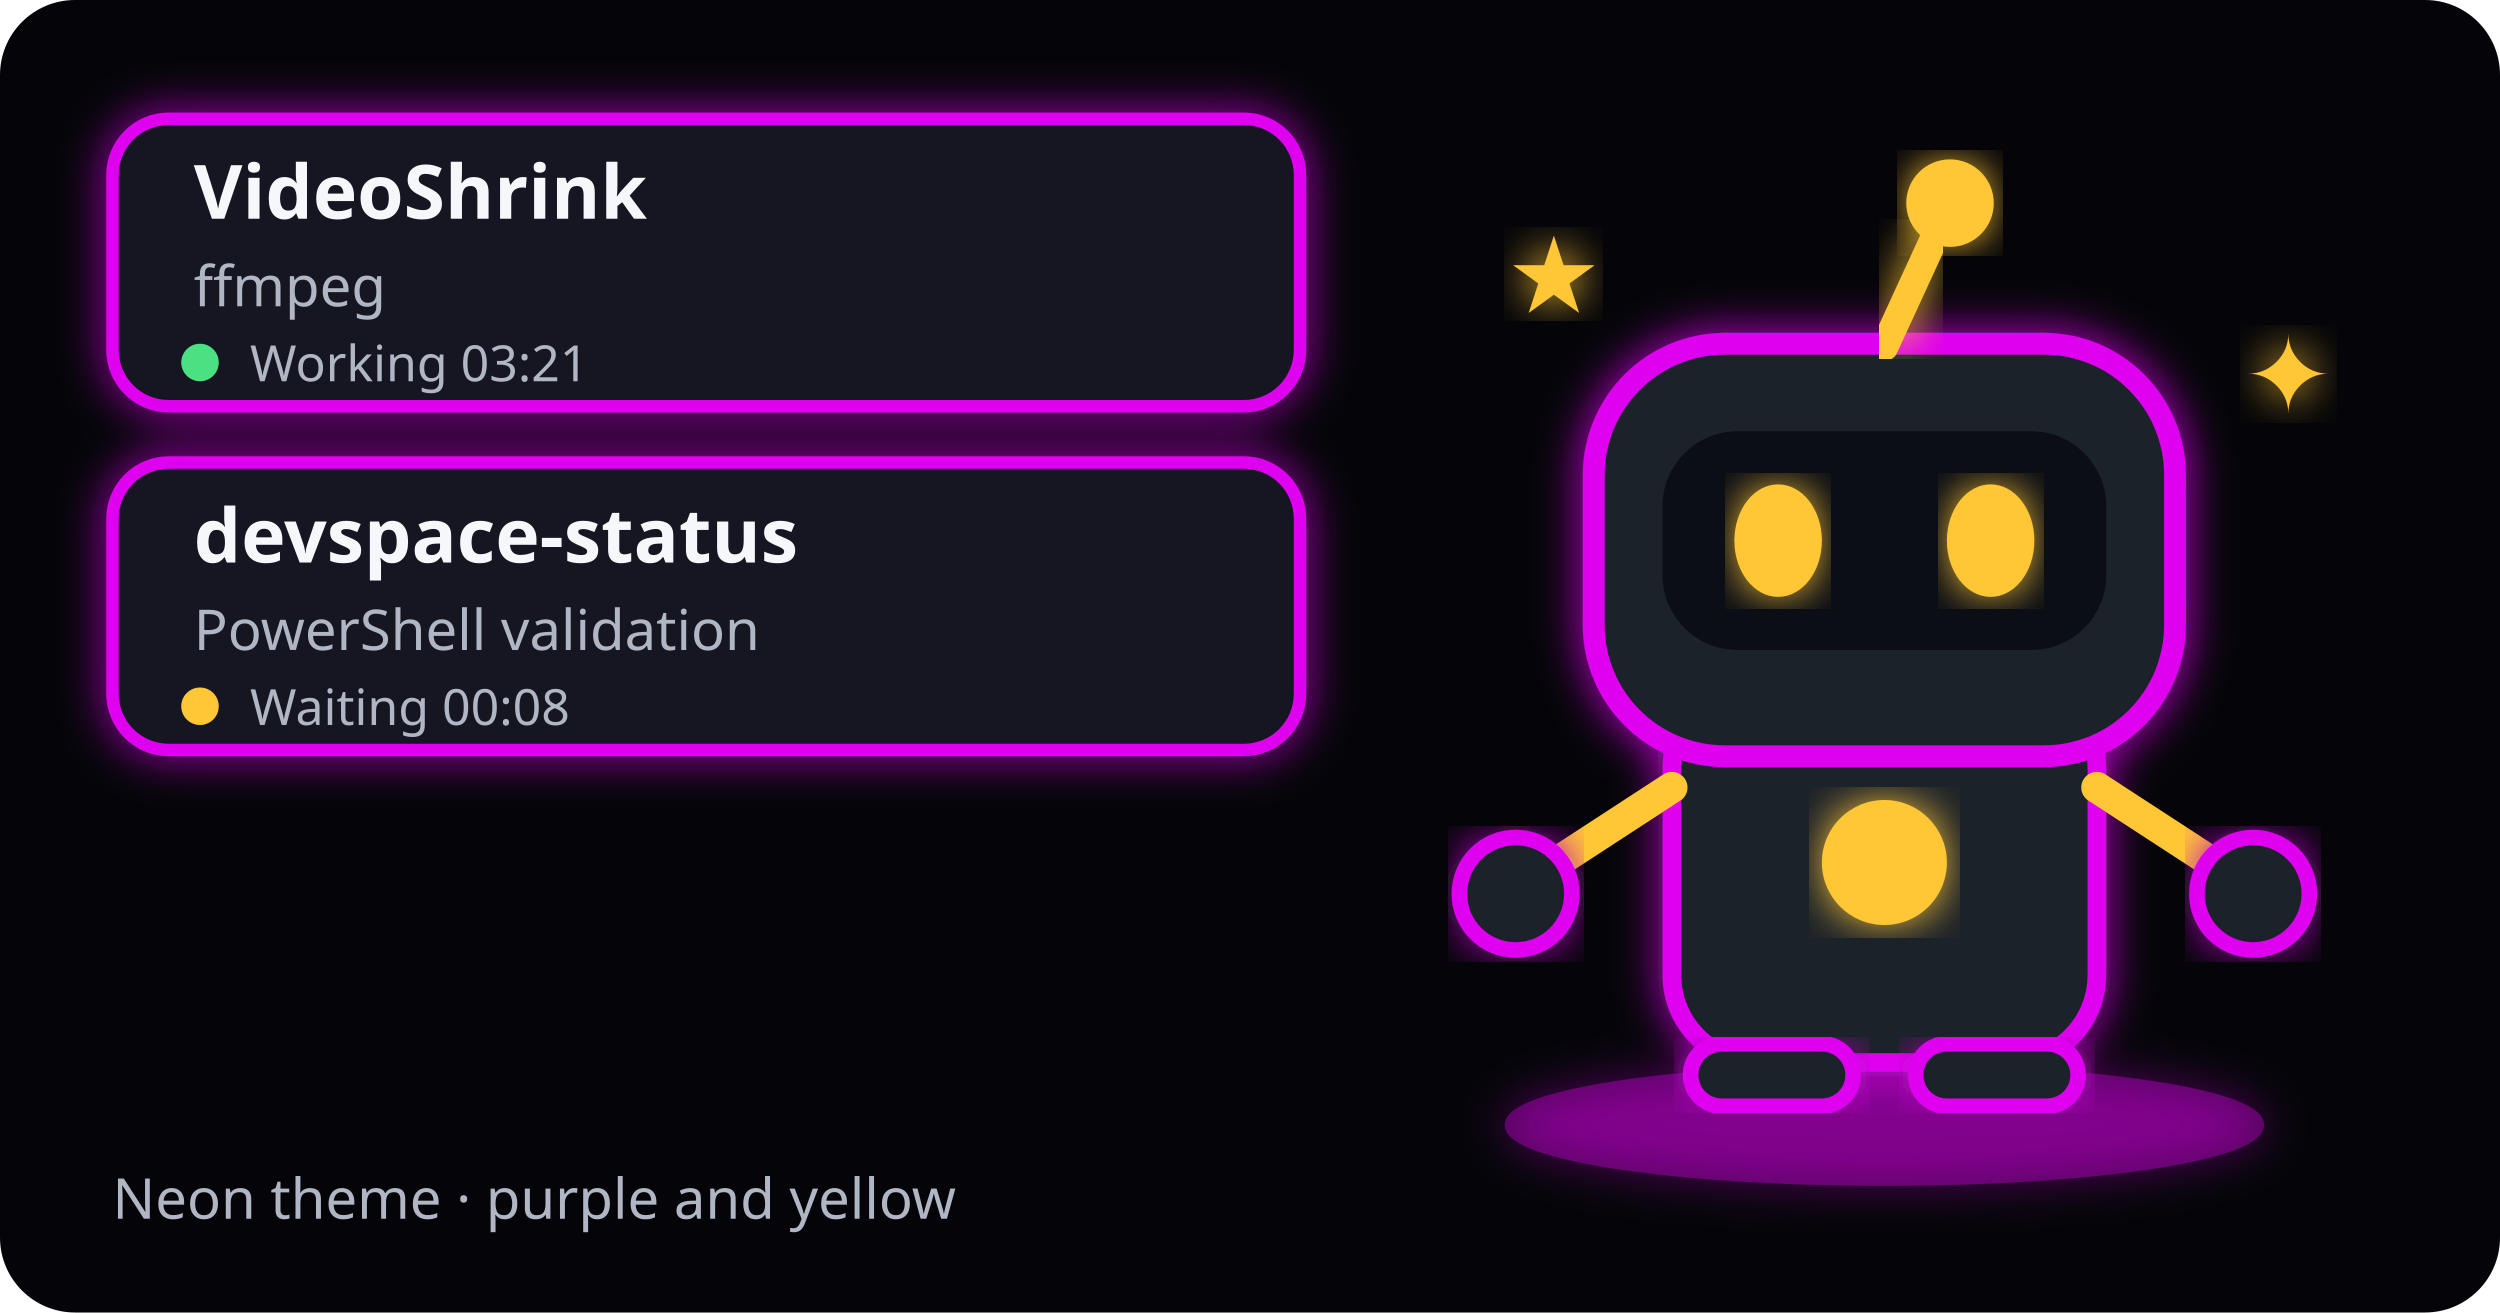
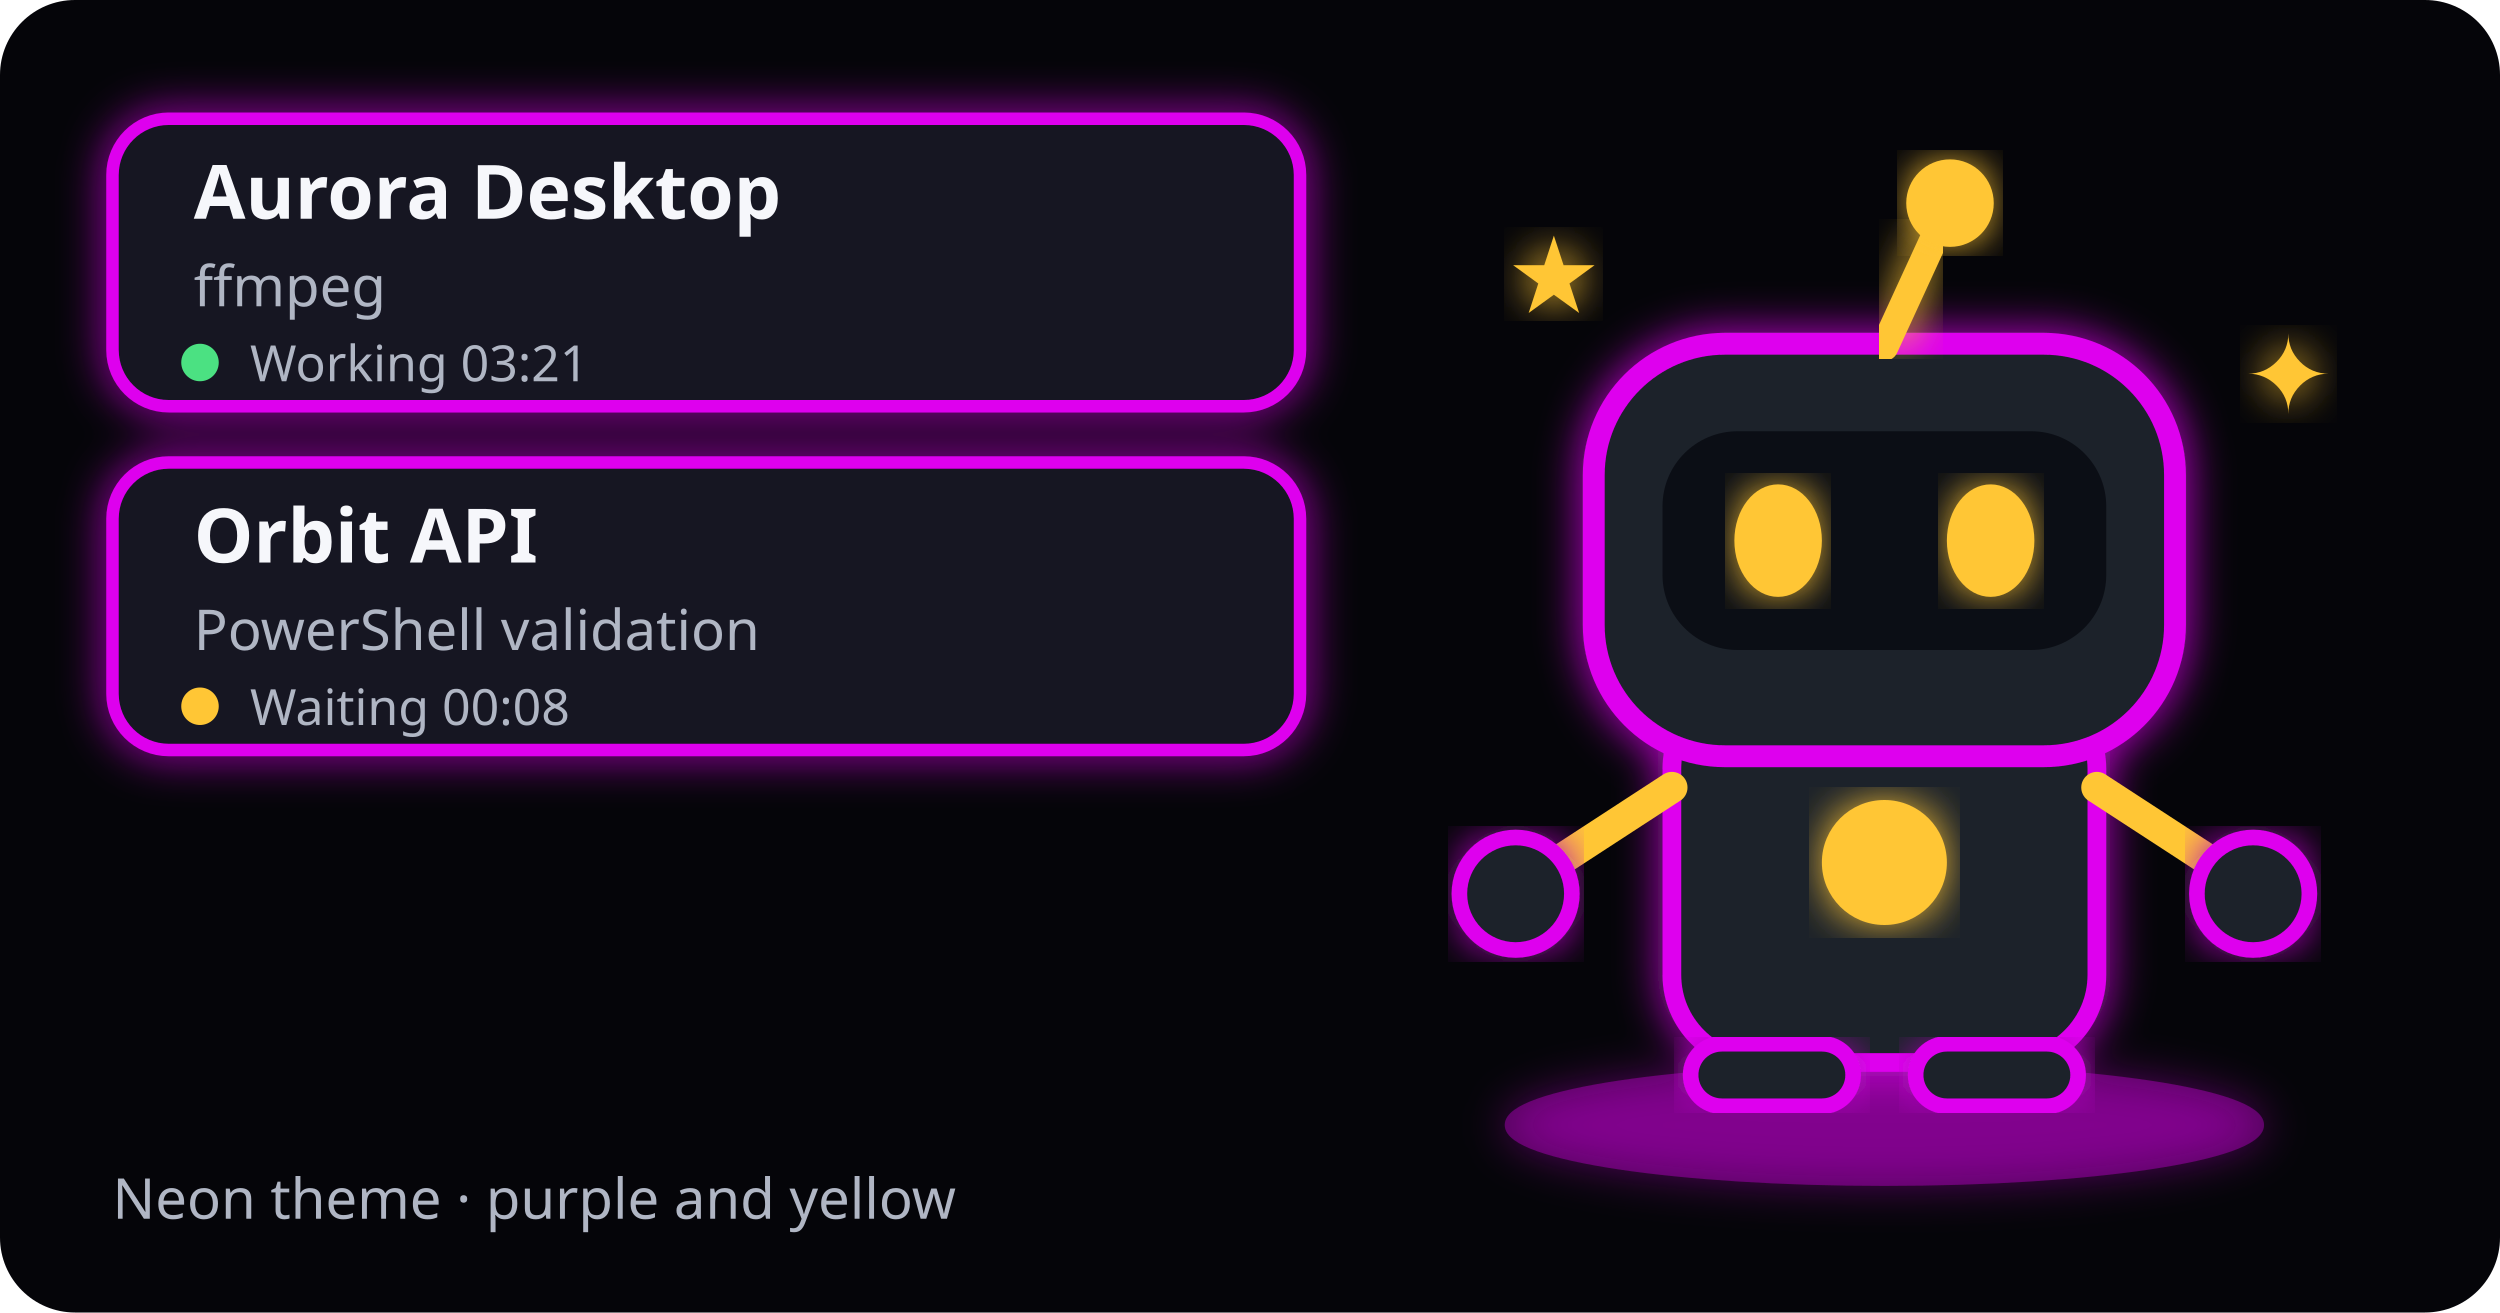
<svg xmlns="http://www.w3.org/2000/svg" width="800" height="420" viewBox="0 0 800 420">
  <defs>
    <filter id="glow">
      <feGaussianBlur stdDeviation="7" result="b" />
      <feMerge>
        <feMergeNode in="b" />
        <feMergeNode in="SourceGraphic" />
      </feMerge>
    </filter>
  </defs>
  <rect width="800" height="420" rx="24" fill="#050509" />
  <g filter="url(#glow)">
    <rect x="36" y="38" width="380" height="92" rx="18" fill="#141720" stroke="#de00ee" stroke-width="4" />
    <rect x="36" y="148" width="380" height="92" rx="18" fill="#141720" stroke="#de00ee" stroke-width="4" />
  </g>
-   <text x="62" y="70" font-family="Segoe UI, sans-serif" font-size="24" font-weight="700" fill="#f6f7fb">VideoShrink</text>
+   <text x="62" y="70" font-family="Segoe UI, sans-serif" font-size="24" font-weight="700" fill="#f6f7fb">Aurora Desktop</text>
  <text x="62" y="98" font-family="Segoe UI, sans-serif" font-size="18" fill="#b0b6c4">ffmpeg</text>
  <circle cx="64" cy="116" r="6" fill="#4be182" />
  <text x="80" y="122" font-family="Segoe UI, sans-serif" font-size="16" fill="#b0b6c4">Working 03:21</text>
-   <text x="62" y="180" font-family="Segoe UI, sans-serif" font-size="24" font-weight="700" fill="#f6f7fb">devspace-status</text>
+   <text x="62" y="180" font-family="Segoe UI, sans-serif" font-size="24" font-weight="700" fill="#f6f7fb">Orbit API</text>
  <text x="62" y="208" font-family="Segoe UI, sans-serif" font-size="18" fill="#b0b6c4">PowerShell validation</text>
  <circle cx="64" cy="226" r="6" fill="#ffc635" />
  <text x="80" y="232" font-family="Segoe UI, sans-serif" font-size="16" fill="#b0b6c4">Waiting 00:08</text>
  <g filter="url(#glow)" stroke="#de00ee">
    <ellipse cx="603" cy="360" rx="120" ry="18" fill="#de00ee" opacity=".35" stroke-width="3" />
    <rect x="535" y="218" width="136" height="122" rx="28" fill="#1d212b" stroke-width="6" />
    <rect x="510" y="110" width="186" height="132" rx="42" fill="#1d212b" stroke-width="7" />
  </g>
  <rect x="532" y="138" width="142" height="70" rx="24" fill="#0b0e15" />
  <ellipse cx="569" cy="173" rx="14" ry="18" fill="#ffc635" filter="url(#glow)" />
  <ellipse cx="637" cy="173" rx="14" ry="18" fill="#ffc635" filter="url(#glow)" />
  <line x1="603" y1="111" x2="620" y2="74" stroke="#ffc635" stroke-width="9" stroke-linecap="round" filter="url(#glow)" />
  <circle cx="624" cy="65" r="14" fill="#ffc635" filter="url(#glow)" />
  <circle cx="603" cy="276" r="20" fill="#ffc635" filter="url(#glow)" />
  <line x1="535" y1="252" x2="492" y2="280" stroke="#ffc635" stroke-width="10" stroke-linecap="round" />
  <line x1="671" y1="252" x2="714" y2="280" stroke="#ffc635" stroke-width="10" stroke-linecap="round" />
  <circle cx="485" cy="286" r="18" fill="#1d212b" stroke="#de00ee" stroke-width="5" filter="url(#glow)" />
  <circle cx="721" cy="286" r="18" fill="#1d212b" stroke="#de00ee" stroke-width="5" filter="url(#glow)" />
  <rect x="541" y="334" width="52" height="20" rx="10" fill="#1d212b" stroke="#de00ee" stroke-width="5" filter="url(#glow)" />
  <rect x="613" y="334" width="52" height="20" rx="10" fill="#1d212b" stroke="#de00ee" stroke-width="5" filter="url(#glow)" />
  <text x="482" y="100" font-family="Segoe UI Symbol, sans-serif" font-size="34" fill="#ffc635" filter="url(#glow)">★</text>
  <text x="718" y="132" font-family="Segoe UI Symbol, sans-serif" font-size="34" fill="#ffc635" filter="url(#glow)">✦</text>
  <text x="36" y="390" font-family="Segoe UI, sans-serif" font-size="18" fill="#b0b6c4">Neon theme · purple and yellow</text>
</svg>
